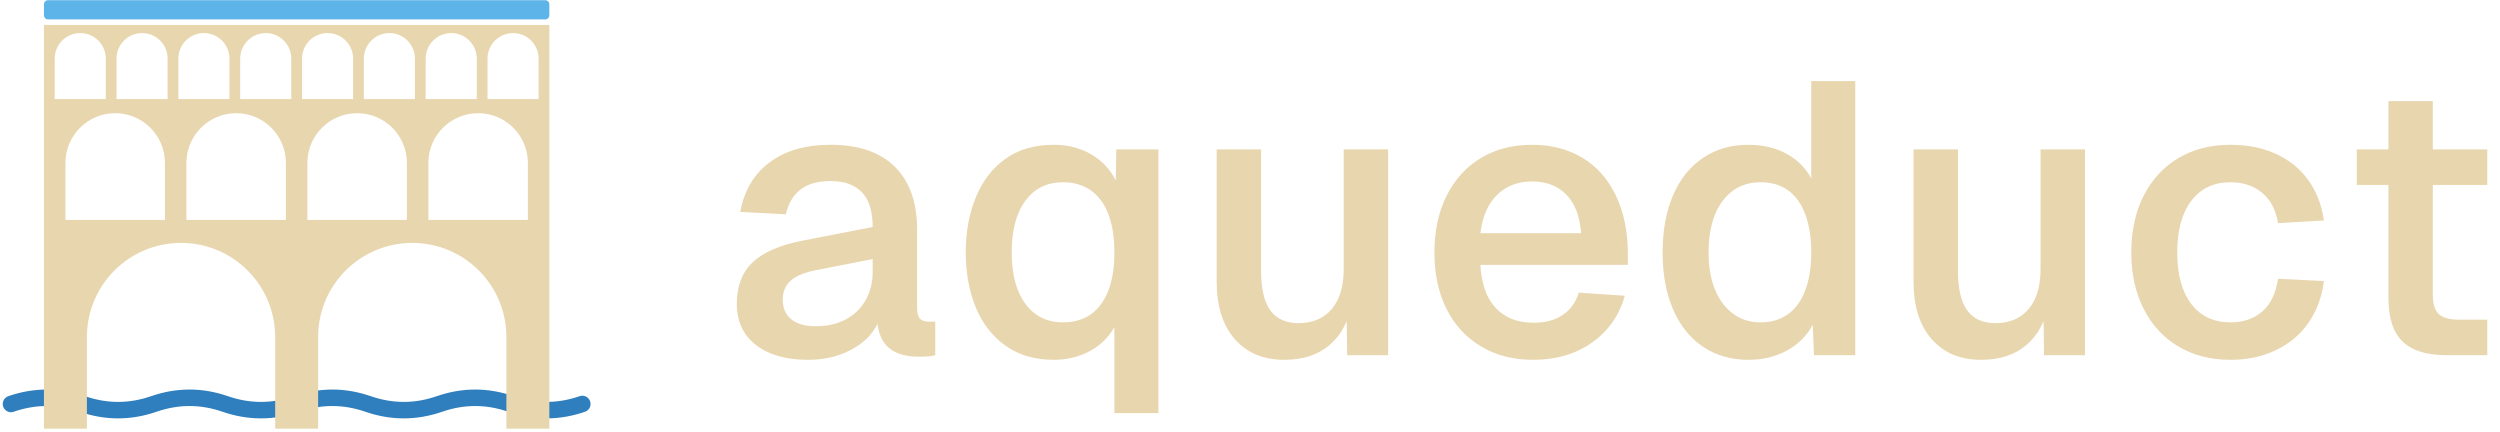
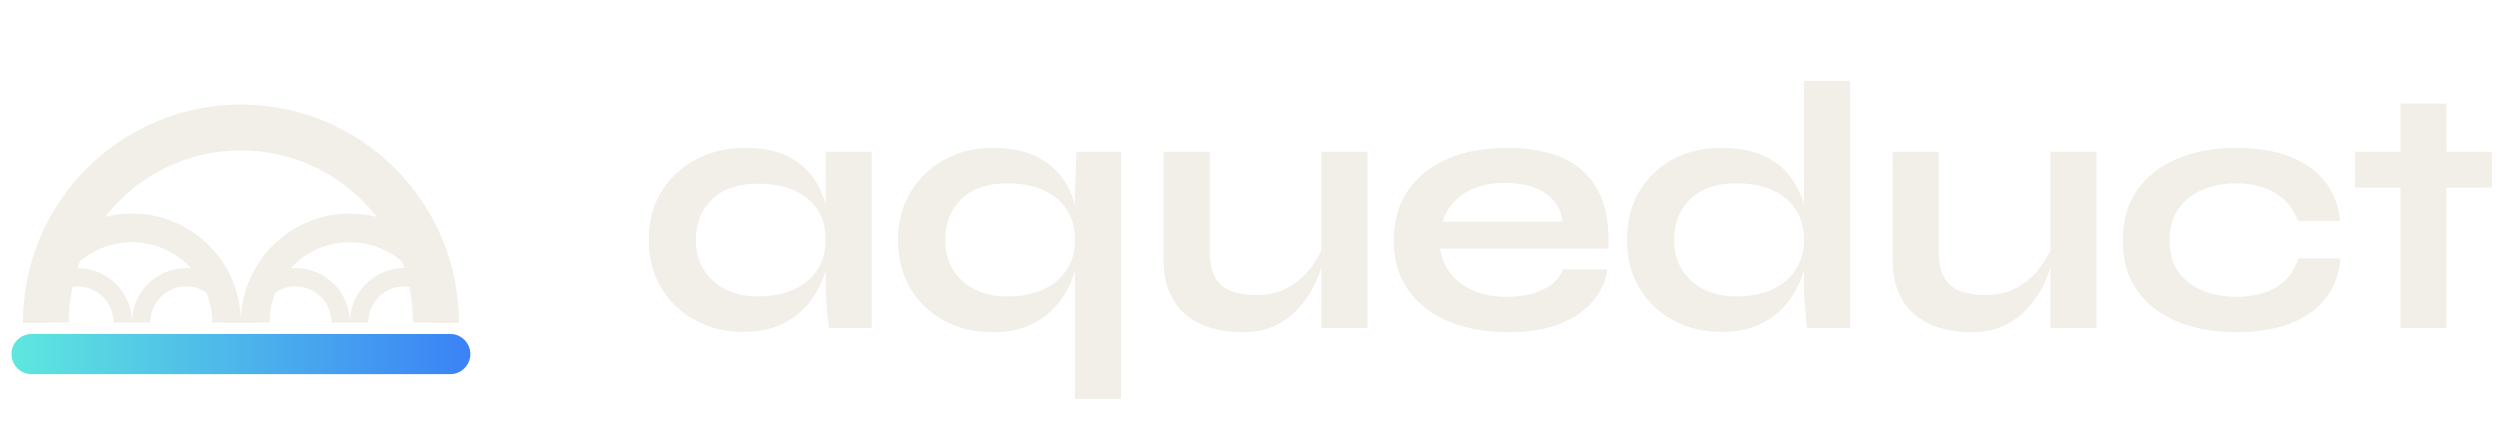
- <svg xmlns="http://www.w3.org/2000/svg" viewBox="0 -920 6475.43 1118" role="img" aria-label="Aqueduct">
-   <g transform="translate(0 -947.95) scale(3.55727) translate(-40 -96)">
-     <path d="M48 398 Q74.0 389 100.0 398 Q126.0 407 152.0 398 Q178.0 389 204.0 398 Q230.0 407 256.0 398 Q282.0 389 308.0 398 Q334.0 407 360.0 398 Q386.0 389 412.0 398 Q438.0 407 464.0 398" fill="none" stroke="#2f7fbf" stroke-width="12" stroke-linecap="round" />
-     <path d="M72 122 H440 V416 H72 Z M79.82 176 V146.54 A18.60 18.60 0 0 1 117.02 146.54 V176 Z M124.84 176 V146.54 A18.60 18.60 0 0 1 162.05 146.54 V176 Z M169.87 176 V146.54 A18.60 18.60 0 0 1 207.07 146.54 V176 Z M214.89 176 V146.54 A18.60 18.60 0 0 1 252.09 146.54 V176 Z M259.91 176 V146.54 A18.60 18.60 0 0 1 297.11 146.54 V176 Z M304.93 176 V146.54 A18.60 18.60 0 0 1 342.13 146.54 V176 Z M349.95 176 V146.54 A18.60 18.60 0 0 1 387.16 146.54 V176 Z M394.98 176 V146.54 A18.60 18.60 0 0 1 432.18 146.54 V176 Z M87.64 264 V221.91 A36.23 36.23 0 0 1 160.09 221.91 V264 Z M175.73 264 V221.91 A36.23 36.23 0 0 1 248.18 221.91 V264 Z M263.82 264 V221.91 A36.23 36.23 0 0 1 336.27 221.91 V264 Z M351.91 264 V221.91 A36.23 36.23 0 0 1 424.36 221.91 V264 Z M103.28 416 V349.26 A68.54 68.54 0 0 1 240.36 349.26 V416 Z M271.64 416 V349.26 A68.54 68.54 0 0 1 408.72 349.26 V416 Z" fill="#e8d6ae" fill-rule="evenodd" />
-     <rect x="72" y="104" width="368" height="14" rx="3" fill="#5db4e8" />
+ <svg xmlns="http://www.w3.org/2000/svg" viewBox="0 -925 7050.65 1200" role="img" aria-label="Aqueduct">
+   <defs>
+     <linearGradient id="water" x1="0" y1="0" x2="1" y2="0">
+       <stop offset="0" stop-color="#5ee7df" />
+       <stop offset="1" stop-color="#3b82f6" />
+     </linearGradient>
+   </defs>
+   <g transform="translate(0 -662.5) scale(16.1765) translate(-8 -38)">
+     <path d="M16 78 A34 34 0 0 1 84 78" fill="none" stroke="#f2efe8" stroke-width="8" />
+     <path d="M14.5 78 A16.5 16.5 0 0 1 47.5 78" fill="none" stroke="#f2efe8" stroke-width="5" />
+     <path d="M13.6 78 A7.9 7.9 0 0 1 29.4 78" fill="none" stroke="#f2efe8" stroke-width="3.2" />
+     <path d="M32.6 78 A7.9 7.9 0 0 1 48.4 78" fill="none" stroke="#f2efe8" stroke-width="3.2" />
+     <path d="M52.5 78 A16.5 16.5 0 0 1 85.5 78" fill="none" stroke="#f2efe8" stroke-width="5" />
+     <path d="M51.6 78 A7.9 7.9 0 0 1 67.4 78" fill="none" stroke="#f2efe8" stroke-width="3.2" />
+     <path d="M70.6 78 A7.9 7.9 0 0 1 86.4 78" fill="none" stroke="#f2efe8" stroke-width="3.2" />
+     <rect x="10" y="80" width="80" height="7" rx="3.5" fill="url(#water)" />
  </g>
-   <g transform="translate(1865.43 0)">
-     <path fill="#e8d6ae" d="M43 -133Q43 -202 84.5 -241.0Q126 -280 215 -297L395 -332Q395 -392 367.5 -421.5Q340 -451 286 -451Q237 -451 208.5 -429.5Q180 -408 170 -365L52 -371Q67 -454 128.0 -499.5Q189 -545 286 -545Q395 -545 452.5 -488.0Q510 -431 510 -325V-123Q510 -103 517.0 -95.0Q524 -87 539 -87H557V0Q551 2 539.5 3.0Q528 4 515 4Q460 4 432.5 -23.0Q405 -50 405 -114L416 -108Q405 -55 352.0 -21.5Q299 12 227 12Q142 12 92.5 -26.5Q43 -65 43 -133ZM395 -216V-249L247 -220Q202 -211 182.0 -192.5Q162 -174 162 -144Q162 -111 184.0 -93.0Q206 -75 247 -75Q293 -75 326.0 -93.0Q359 -111 377.0 -143.0Q395 -175 395 -216ZM1021.0 150V-113L1033.0 -102Q1023.0 -68 998.5 -42.0Q974.0 -16 939.0 -2.0Q904.0 12 864.0 12Q790.0 12 738.5 -25.0Q687.0 -62 661.5 -125.0Q636.0 -188 636.0 -266Q636.0 -344 661.5 -407.5Q687.0 -471 738.0 -508.0Q789.0 -545 864.0 -545Q925.0 -545 971.0 -514.0Q1017.0 -483 1036.0 -425L1024.0 -419L1026.0 -533H1135.0V150ZM1021.0 -266Q1021.0 -326 1005.0 -366.5Q989.0 -407 959.0 -427.5Q929.0 -448 888.0 -448Q826.0 -448 790.5 -400.0Q755.0 -352 755.0 -266Q755.0 -181 790.5 -133.0Q826.0 -85 888.0 -85Q930.0 -85 959.5 -105.5Q989.0 -126 1005.0 -166.5Q1021.0 -207 1021.0 -266ZM1286.0 -190V-533H1401.0V-219Q1401.0 -149 1425.0 -116.0Q1449.0 -83 1498.0 -83Q1553.0 -83 1584.0 -119.5Q1615.0 -156 1615.0 -223V-533H1730.0V0H1624.0L1622.0 -142L1637.0 -136Q1623.0 -64 1578.0 -26.0Q1533.0 12 1461.0 12Q1380.0 12 1333.0 -41.5Q1286.0 -95 1286.0 -190ZM1850.0 -266Q1850.0 -350 1881.5 -413.0Q1913.0 -476 1970.0 -510.5Q2027.0 -545 2103.0 -545Q2177.0 -545 2233.0 -511.5Q2289.0 -478 2320.0 -413.5Q2351.0 -349 2351.0 -261V-234H1969.0Q1973.0 -160 2009.0 -122.0Q2045.0 -84 2107.0 -84Q2152.0 -84 2182.0 -104.0Q2212.0 -124 2224.0 -162L2343.0 -154Q2322.0 -78 2258.5 -33.0Q2195.0 12 2106.0 12Q2029.0 12 1971.0 -22.5Q1913.0 -57 1881.5 -119.5Q1850.0 -182 1850.0 -266ZM2103.0 -450Q2048.0 -450 2012.5 -415.5Q1977.0 -381 1969.0 -316H2230.0Q2225.0 -382 2191.5 -416.0Q2158.0 -450 2103.0 -450ZM2441.0 -266Q2441.0 -351 2468.0 -414.0Q2495.0 -477 2545.5 -511.0Q2596.0 -545 2663.0 -545Q2719.0 -545 2761.5 -522.0Q2804.0 -499 2826.0 -458V-710H2940.0V0H2833.0L2830.0 -79Q2807.0 -36 2763.0 -12.0Q2719.0 12 2663.0 12Q2596.0 12 2545.5 -22.0Q2495.0 -56 2468.0 -119.0Q2441.0 -182 2441.0 -266ZM2826.0 -266Q2826.0 -324 2810.5 -365.0Q2795.0 -406 2766.0 -427.0Q2737.0 -448 2695.0 -448Q2633.0 -448 2596.5 -399.5Q2560.0 -351 2560.0 -266Q2560.0 -183 2597.0 -134.0Q2634.0 -85 2695.0 -85Q2736.0 -85 2765.5 -106.0Q2795.0 -127 2810.5 -168.0Q2826.0 -209 2826.0 -266ZM3091.0 -190V-533H3206.0V-219Q3206.0 -149 3230.0 -116.0Q3254.0 -83 3303.0 -83Q3358.0 -83 3389.0 -119.5Q3420.0 -156 3420.0 -223V-533H3535.0V0H3429.0L3427.0 -142L3442.0 -136Q3428.0 -64 3383.0 -26.0Q3338.0 12 3266.0 12Q3185.0 12 3138.0 -41.5Q3091.0 -95 3091.0 -190ZM3655.0 -266Q3655.0 -350 3687.0 -413.0Q3719.0 -476 3777.0 -510.5Q3835.0 -545 3912.0 -545Q3978.0 -545 4029.5 -521.5Q4081.0 -498 4113.0 -454.0Q4145.0 -410 4154.0 -349L4035.0 -342Q4027.0 -393 3994.0 -420.5Q3961.0 -448 3912.0 -448Q3847.0 -448 3810.5 -400.0Q3774.0 -352 3774.0 -266Q3774.0 -180 3810.5 -132.5Q3847.0 -85 3912.0 -85Q3962.0 -85 3994.5 -113.5Q4027.0 -142 4035.0 -198L4154.0 -192Q4146.0 -130 4114.0 -84.0Q4082.0 -38 4029.5 -13.0Q3977.0 12 3912.0 12Q3835.0 12 3777.0 -22.5Q3719.0 -57 3687.0 -120.0Q3655.0 -183 3655.0 -266ZM4321.0 -148V-658H4436.0V-157Q4436.0 -121 4451.5 -106.5Q4467.0 -92 4502.0 -92H4577.0V0H4472.0Q4394.0 0 4357.5 -35.5Q4321.0 -71 4321.0 -148ZM4239.0 -533H4577.0V-441H4239.0Z" />
+   <g transform="translate(1793.65 0)">
+     <path fill="#f2efe8" d="M302.0 11Q228.0 11 167.5 -21.5Q107.0 -54 71.5 -112.5Q36.0 -171 36.0 -248Q36.0 -327 72.0 -385.0Q108.0 -443 169.5 -475.5Q231.0 -508 309.0 -508Q395.0 -508 447.5 -473.5Q500.0 -439 524.0 -380.0Q548.0 -321 548.0 -248Q548.0 -204 534.0 -158.5Q520.0 -113 491.0 -74.5Q462.0 -36 415.0 -12.5Q368.0 11 302.0 11ZM344.0 -89Q403.0 -89 446.0 -109.0Q489.0 -129 512.0 -165.0Q535.0 -201 535.0 -248Q535.0 -299 511.5 -334.5Q488.0 -370 445.5 -388.5Q403.0 -407 344.0 -407Q261.0 -407 215.0 -363.5Q169.0 -320 169.0 -248Q169.0 -200 191.0 -164.5Q213.0 -129 252.5 -109.0Q292.0 -89 344.0 -89ZM535.0 -497H665.0V0H544.0Q544.0 0 541.5 -19.5Q539.0 -39 537.0 -69.0Q535.0 -99 535.0 -128ZM1005.0 12Q931.0 12 870.5 -20.0Q810.0 -52 774.5 -110.5Q739.0 -169 739.0 -248Q739.0 -325 774.5 -383.5Q810.0 -442 870.5 -475.0Q931.0 -508 1005.0 -508Q1072.0 -508 1119.0 -488.0Q1166.0 -468 1195.0 -432.5Q1224.0 -397 1237.5 -350.0Q1251.0 -303 1251.0 -248Q1251.0 -204 1237.0 -158.0Q1223.0 -112 1194.0 -73.5Q1165.0 -35 1118.0 -11.5Q1071.0 12 1005.0 12ZM1047.0 -89Q1106.0 -89 1149.0 -109.0Q1192.0 -129 1215.0 -164.5Q1238.0 -200 1238.0 -248Q1238.0 -299 1214.5 -334.5Q1191.0 -370 1148.5 -389.0Q1106.0 -408 1047.0 -408Q964.0 -408 918.0 -364.0Q872.0 -320 872.0 -248Q872.0 -200 894.0 -164.5Q916.0 -129 955.5 -109.0Q995.0 -89 1047.0 -89ZM1368.0 -497V200H1238.0V-374L1242.0 -497ZM2063.0 0H1933.0V-497H2063.0ZM1940.0 -239 1941.0 -205Q1939.0 -191 1931.0 -164.5Q1923.0 -138 1906.5 -108.0Q1890.0 -78 1864.0 -50.5Q1838.0 -23 1800.0 -5.5Q1762.0 12 1710.0 12Q1669.0 12 1629.5 2.0Q1590.0 -8 1558.0 -31.5Q1526.0 -55 1507.0 -95.0Q1488.0 -135 1488.0 -196V-497H1618.0V-218Q1618.0 -170 1633.5 -142.5Q1649.0 -115 1679.0 -104.0Q1709.0 -93 1750.0 -93Q1804.0 -93 1843.0 -116.5Q1882.0 -140 1906.5 -174.0Q1931.0 -208 1940.0 -239ZM2614.0 -165H2740.0Q2732.0 -114 2697.5 -74.0Q2663.0 -34 2604.0 -11.0Q2545.0 12 2460.0 12Q2365.0 12 2292.0 -18.5Q2219.0 -49 2178.0 -107.0Q2137.0 -165 2137.0 -247Q2137.0 -329 2177.0 -387.5Q2217.0 -446 2288.5 -477.0Q2360.0 -508 2456.0 -508Q2554.0 -508 2619.0 -477.0Q2684.0 -446 2715.5 -383.5Q2747.0 -321 2742.0 -224H2268.0Q2273.0 -186 2296.5 -155.0Q2320.0 -124 2360.5 -106.0Q2401.0 -88 2457.0 -88Q2519.0 -88 2560.5 -109.5Q2602.0 -131 2614.0 -165ZM2450.0 -409Q2378.0 -409 2333.0 -377.5Q2288.0 -346 2275.0 -300H2613.0Q2608.0 -350 2565.5 -379.5Q2523.0 -409 2450.0 -409ZM3061.0 11Q2986.0 11 2925.5 -21.5Q2865.0 -54 2830.0 -112.5Q2795.0 -171 2795.0 -248Q2795.0 -327 2829.5 -385.0Q2864.0 -443 2924.0 -475.5Q2984.0 -508 3061.0 -508Q3128.0 -508 3175.0 -488.0Q3222.0 -468 3251.0 -432.5Q3280.0 -397 3293.5 -350.0Q3307.0 -303 3307.0 -248Q3307.0 -204 3293.0 -158.5Q3279.0 -113 3250.0 -74.5Q3221.0 -36 3174.0 -12.5Q3127.0 11 3061.0 11ZM3103.0 -89Q3162.0 -89 3205.0 -109.0Q3248.0 -129 3271.0 -165.0Q3294.0 -201 3294.0 -248Q3294.0 -299 3270.5 -334.5Q3247.0 -370 3204.5 -389.0Q3162.0 -408 3103.0 -408Q3020.0 -408 2974.0 -364.0Q2928.0 -320 2928.0 -248Q2928.0 -200 2950.0 -164.5Q2972.0 -129 3011.5 -109.0Q3051.0 -89 3103.0 -89ZM3294.0 -697H3424.0V0H3303.0Q3300.0 -23 3297.0 -59.5Q3294.0 -96 3294.0 -128ZM4119.0 0H3989.0V-497H4119.0ZM3996.0 -239 3997.0 -205Q3995.0 -191 3987.0 -164.5Q3979.0 -138 3962.5 -108.0Q3946.0 -78 3920.0 -50.5Q3894.0 -23 3856.0 -5.5Q3818.0 12 3766.0 12Q3725.0 12 3685.5 2.0Q3646.0 -8 3614.0 -31.5Q3582.0 -55 3563.0 -95.0Q3544.0 -135 3544.0 -196V-497H3674.0V-218Q3674.0 -170 3689.5 -142.5Q3705.0 -115 3735.0 -104.0Q3765.0 -93 3806.0 -93Q3860.0 -93 3899.0 -116.5Q3938.0 -140 3962.5 -174.0Q3987.0 -208 3996.0 -239ZM4807.0 -196Q4802.0 -131 4765.5 -84.0Q4729.0 -37 4665.0 -12.5Q4601.0 12 4513.0 12Q4421.0 12 4348.5 -17.5Q4276.0 -47 4234.5 -104.5Q4193.0 -162 4193.0 -247Q4193.0 -332 4234.5 -390.0Q4276.0 -448 4348.5 -478.0Q4421.0 -508 4513.0 -508Q4601.0 -508 4664.0 -483.5Q4727.0 -459 4763.5 -413.0Q4800.0 -367 4806.0 -302H4687.0Q4670.0 -352 4624.0 -380.0Q4578.0 -408 4513.0 -408Q4461.0 -408 4418.5 -390.0Q4376.0 -372 4350.5 -336.5Q4325.0 -301 4325.0 -247Q4325.0 -194 4350.0 -158.5Q4375.0 -123 4418.0 -105.5Q4461.0 -88 4513.0 -88Q4583.0 -88 4627.5 -116.0Q4672.0 -144 4688.0 -196ZM4848.0 -497H5234.0V-396H4848.0ZM4976.0 -633H5106.0V0H4976.0Z" />
  </g>
</svg>
